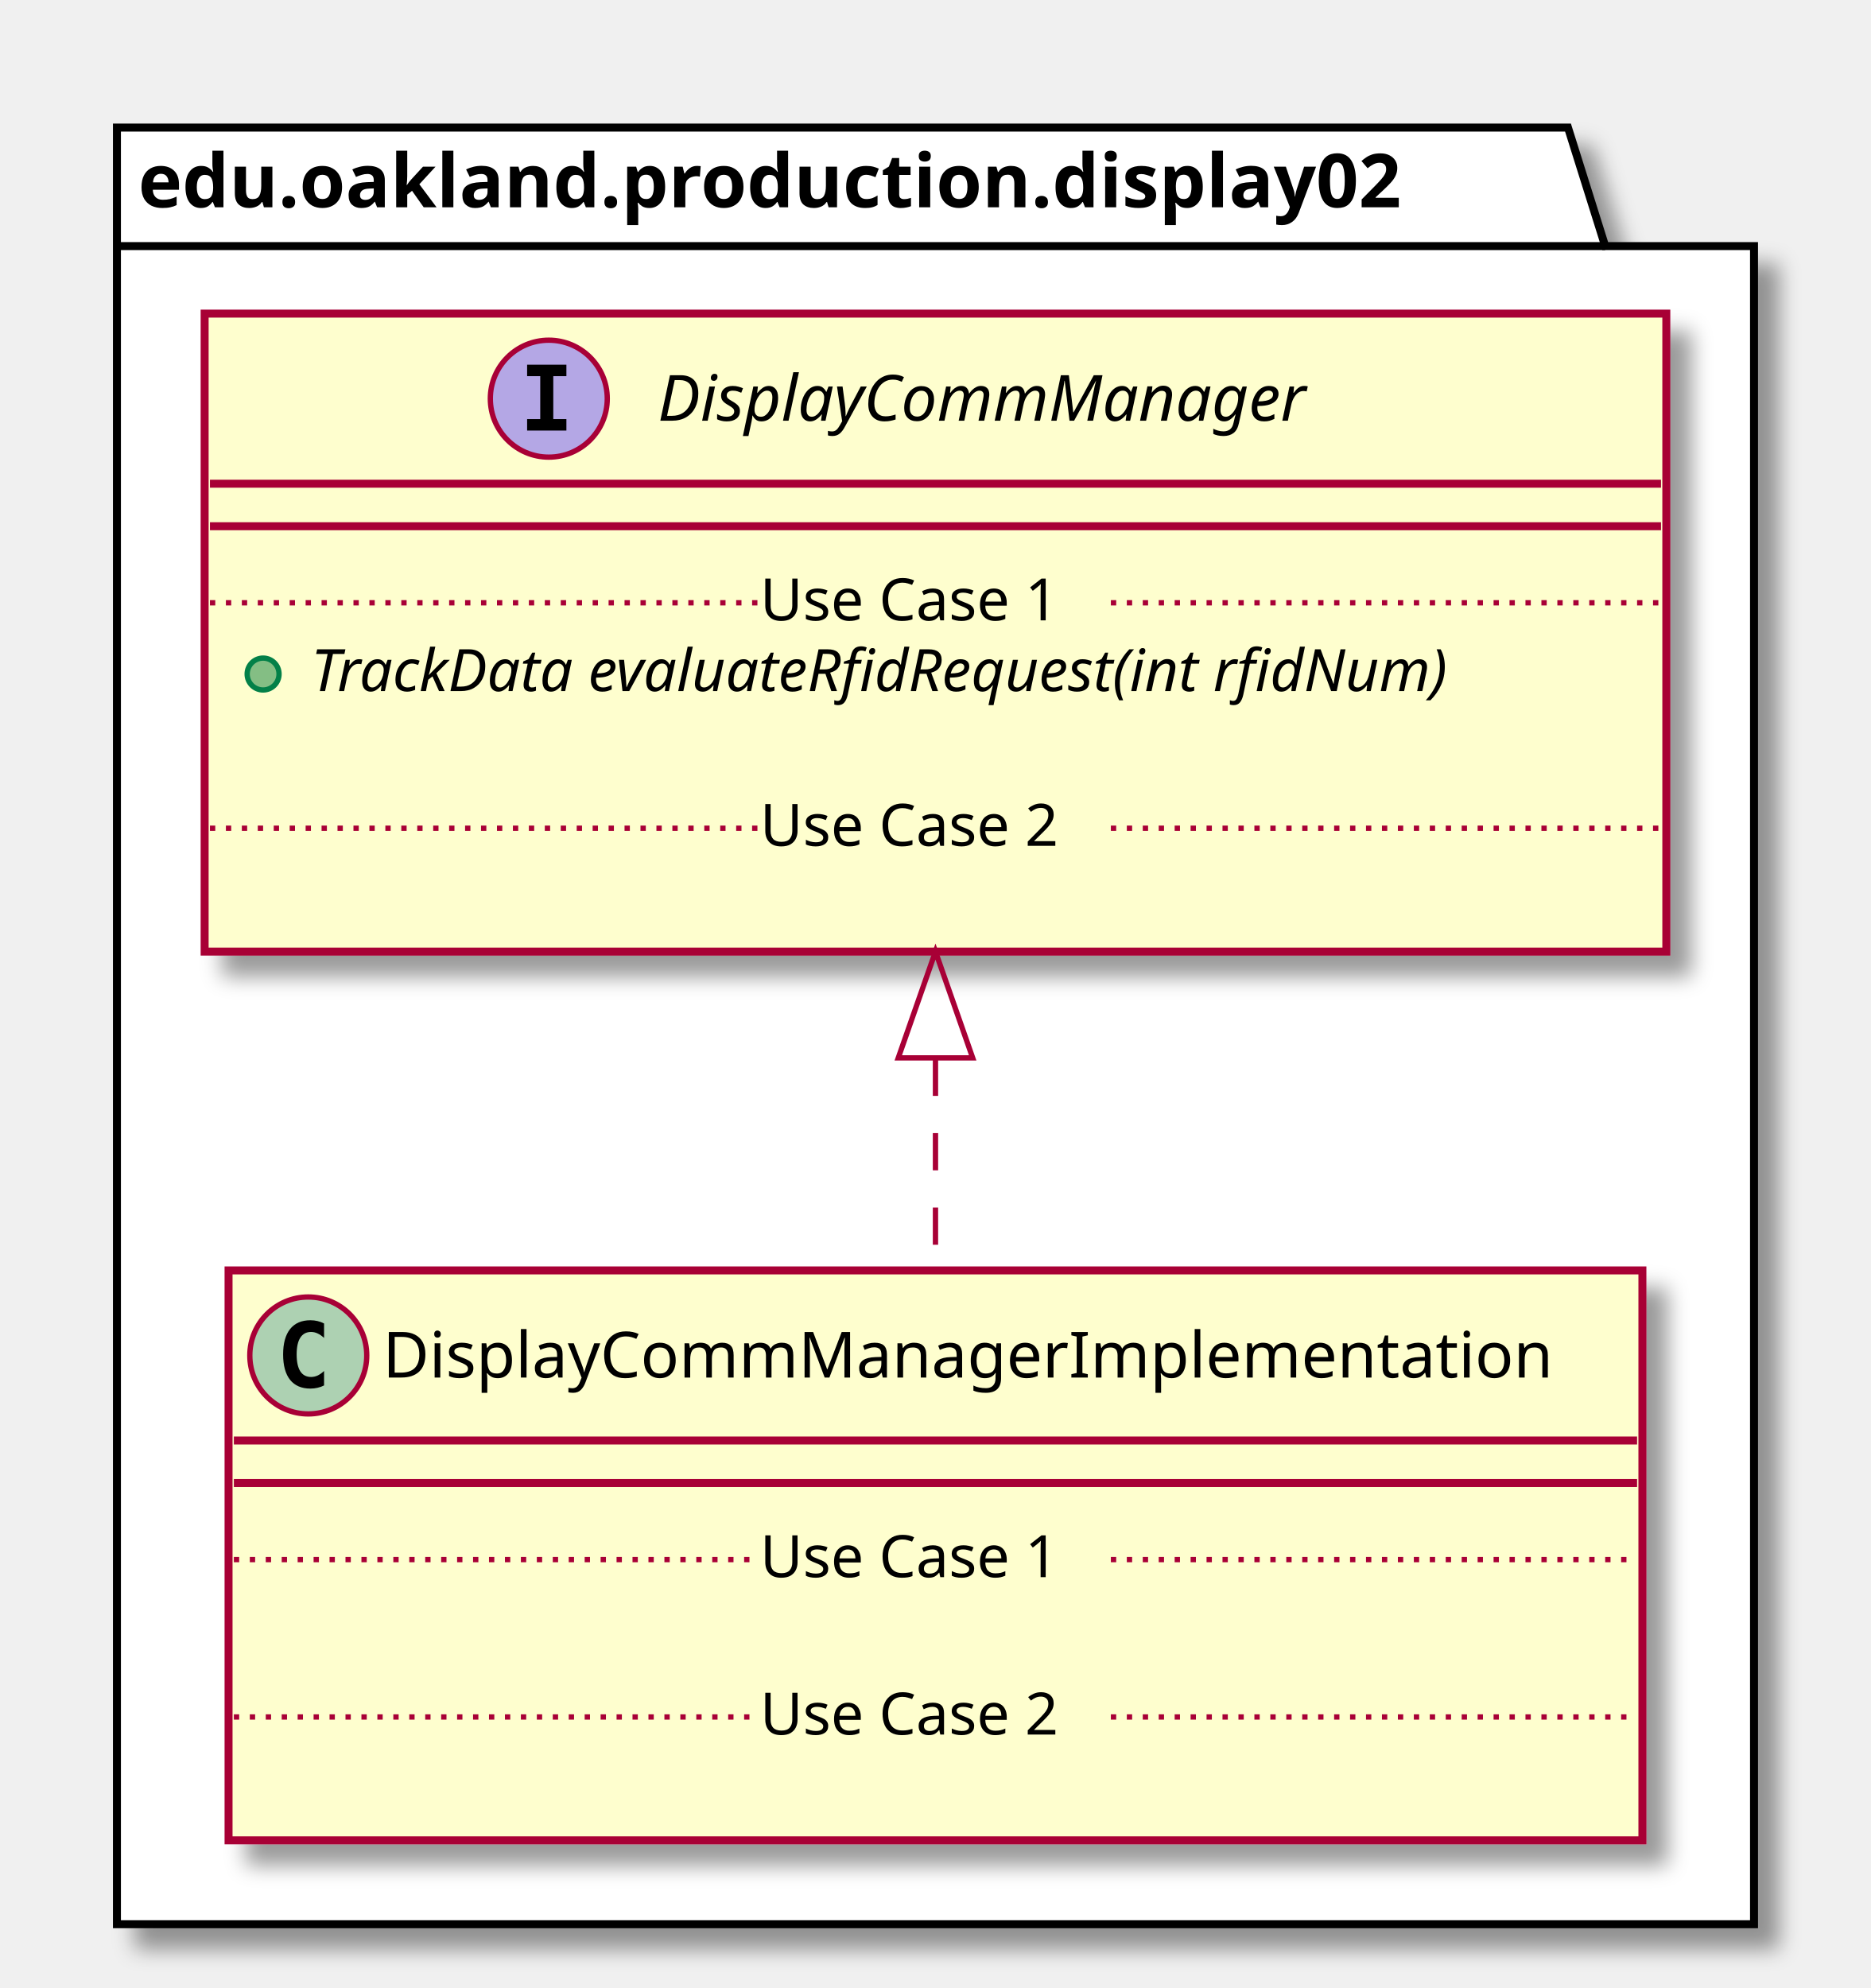
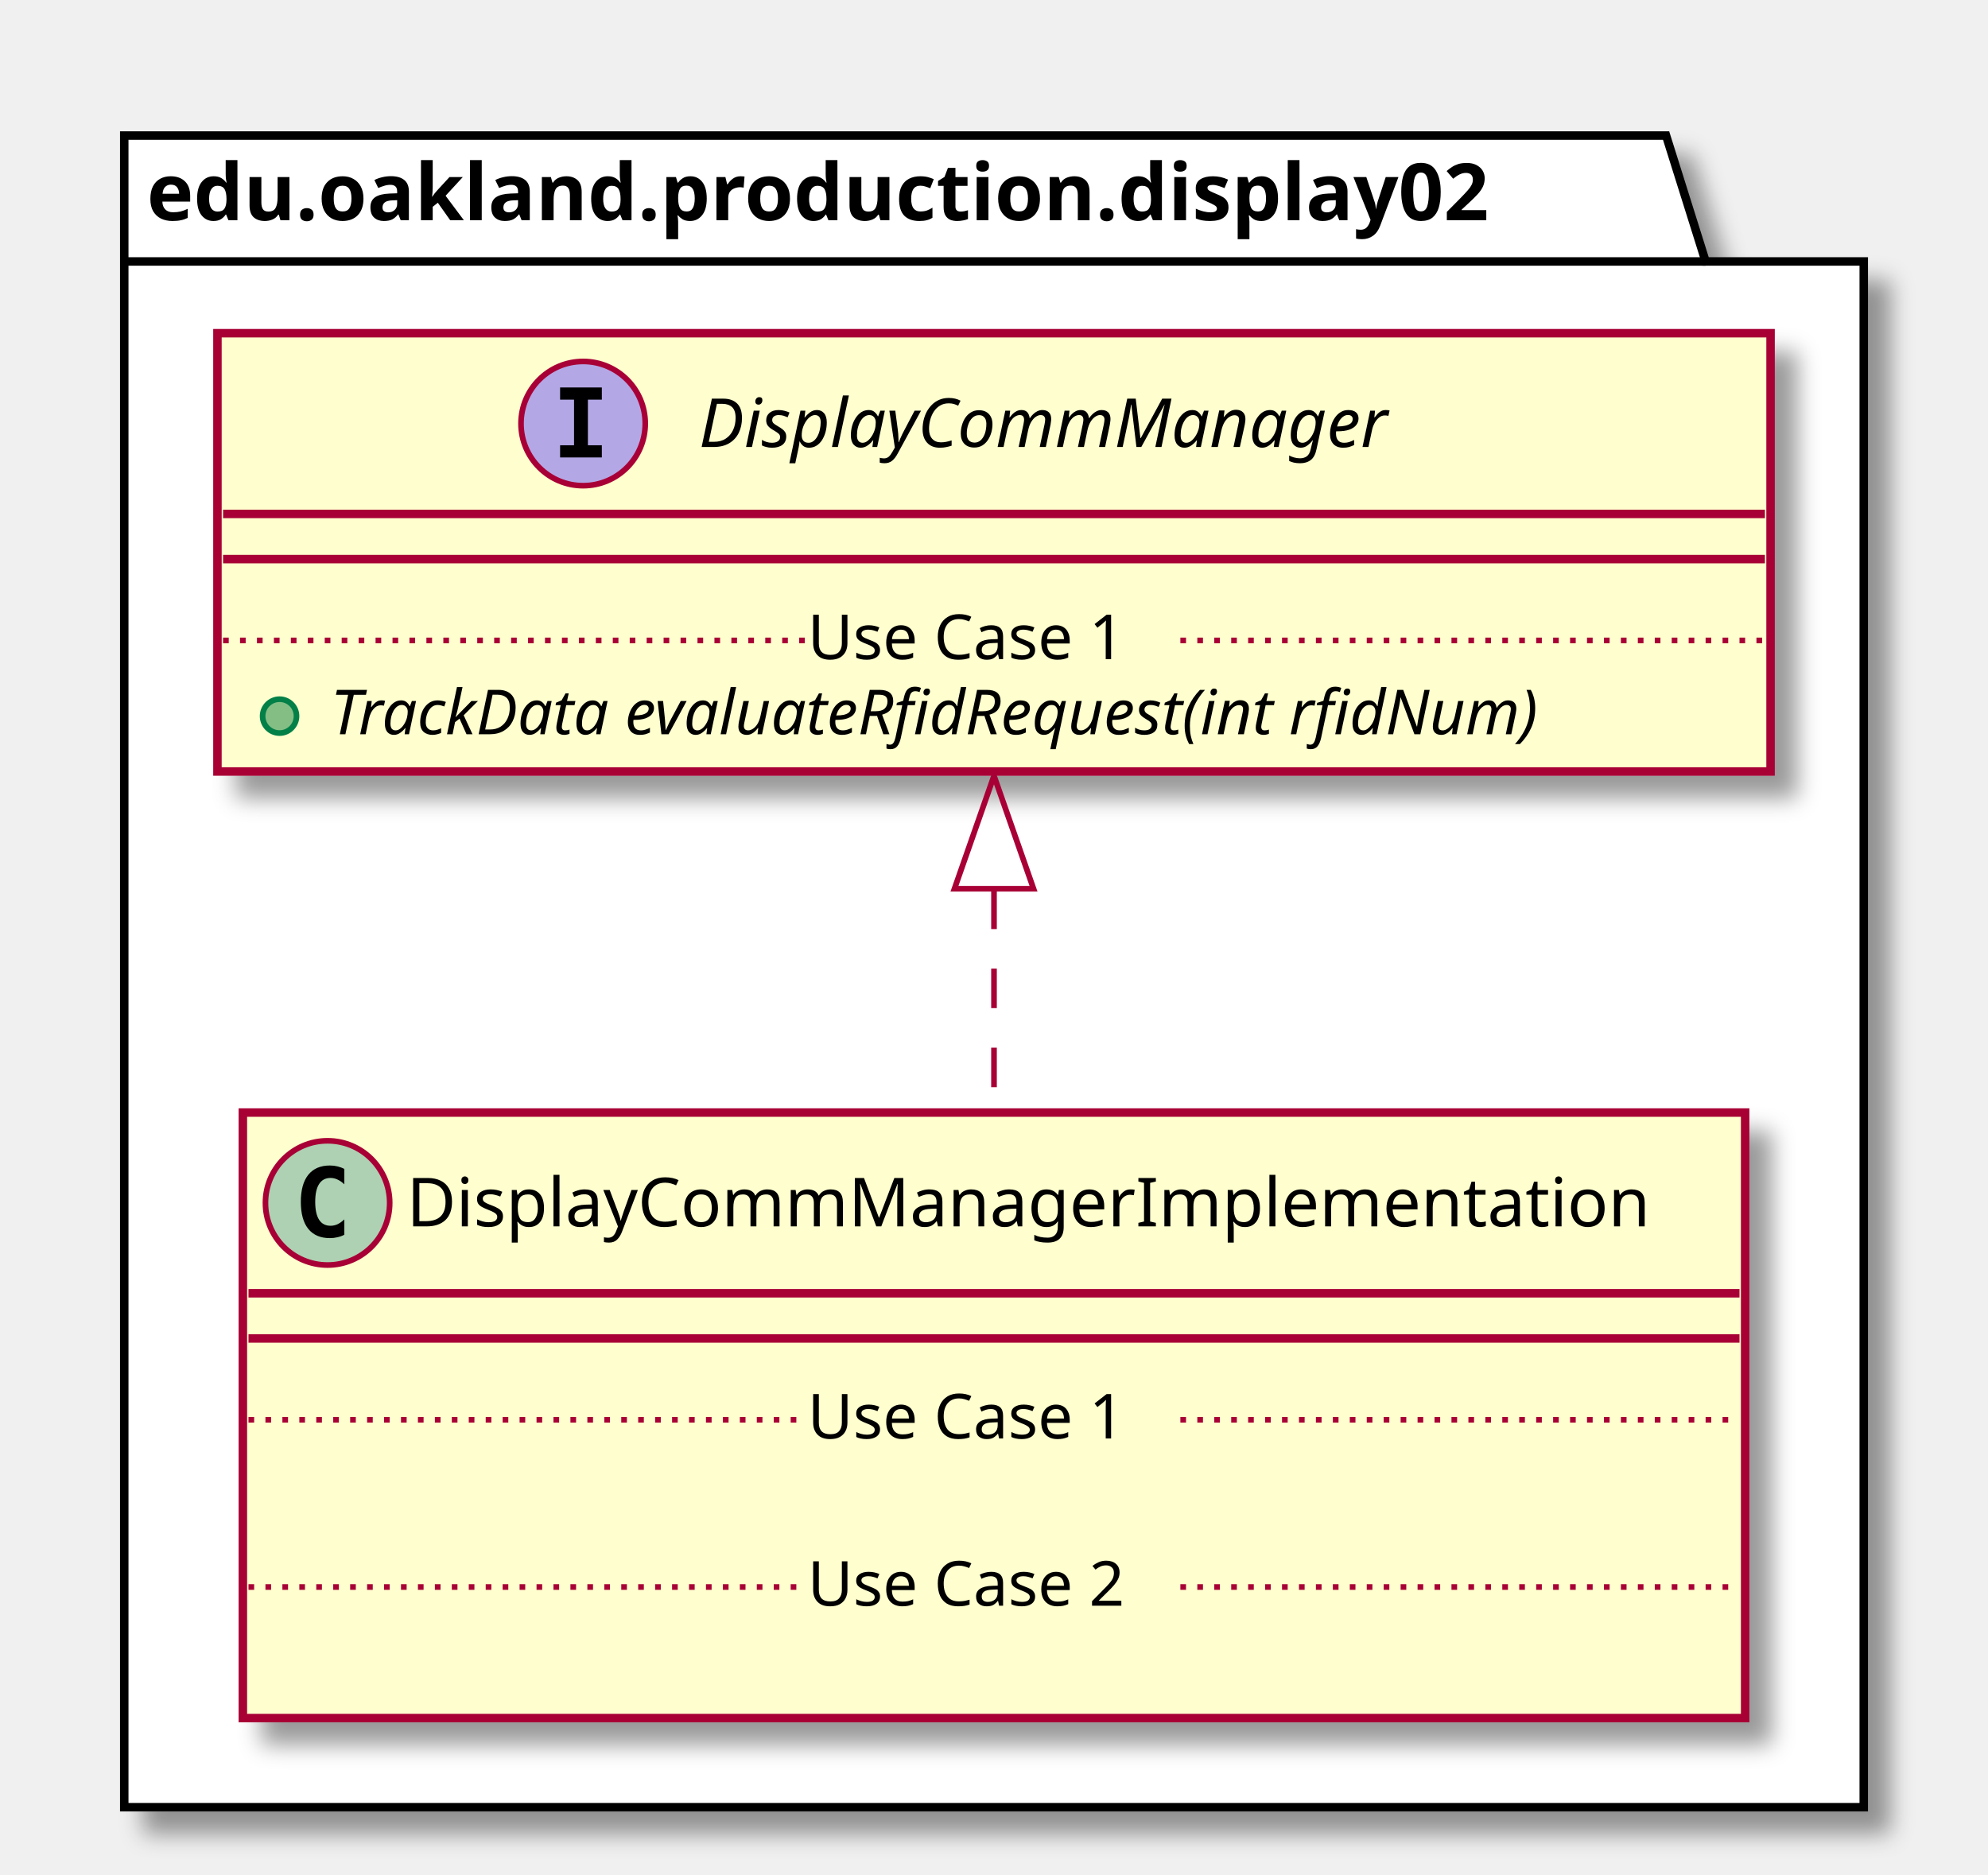
- <svg xmlns="http://www.w3.org/2000/svg" contentScriptType="application/ecmascript" contentStyleType="text/css" height="374px" preserveAspectRatio="none" style="width:352px;height:374px;" version="1.1" viewBox="0 0 352 374" width="352px" zoomAndPan="magnify">
+ <svg xmlns="http://www.w3.org/2000/svg" contentScriptType="application/ecmascript" contentStyleType="text/css" height="332px" preserveAspectRatio="none" style="width:352px;height:332px;" version="1.1" viewBox="0 0 352 332" width="352px" zoomAndPan="magnify">
  <defs>
-     <filter height="300%" id="f11eyrh6ypoy4v" width="300%" x="-1" y="-1">
+     <filter height="300%" id="f9dvvgepdxvdf" width="300%" x="-1" y="-1">
      <feGaussianBlur result="blurOut" stdDeviation="2.0" />
      <feColorMatrix in="blurOut" result="blurOut2" type="matrix" values="0 0 0 0 0 0 0 0 0 0 0 0 0 0 0 0 0 0 .4 0" />
      <feOffset dx="4.0" dy="4.0" in="blurOut2" result="blurOut3" />
      <feBlend in="SourceGraphic" in2="blurOut3" mode="normal" />
    </filter>
  </defs>
  <g>
-     <polygon fill="#FFFFFF" filter="url(#f11eyrh6ypoy4v)" points="22,24,295,24,302,46.297,330,46.297,330,362,22,362,22,24" style="stroke: #000000; stroke-width: 1.5;" />
+     <polygon fill="#FFFFFF" filter="url(#f9dvvgepdxvdf)" points="22,24,295,24,302,46.297,330,46.297,330,320,22,320,22,24" style="stroke: #000000; stroke-width: 1.5;" />
    <line style="stroke: #000000; stroke-width: 1.5;" x1="22" x2="302" y1="46.297" y2="46.297" />
    <text fill="#000000" font-family="sans-serif" font-size="14" font-weight="bold" lengthAdjust="spacingAndGlyphs" textLength="267" x="26" y="38.995">edu.oakland.production.display02</text>
-     <rect fill="#FEFECE" filter="url(#f11eyrh6ypoy4v)" height="107.219" id="DisplayCommManagerImplementation" style="stroke: #A80036; stroke-width: 1.5;" width="266" x="43" y="239" />
-     <ellipse cx="58" cy="255" fill="#ADD1B2" rx="11" ry="11" style="stroke: #A80036; stroke-width: 1.0;" />
-     <path d="M60.969,260.641 Q60.391,260.938 59.75,261.078 Q59.109,261.234 58.406,261.234 Q55.906,261.234 54.578,259.594 Q53.266,257.938 53.266,254.812 Q53.266,251.688 54.578,250.031 Q55.906,248.375 58.406,248.375 Q59.109,248.375 59.75,248.531 Q60.406,248.688 60.969,248.984 L60.969,251.703 Q60.344,251.125 59.75,250.859 Q59.156,250.578 58.531,250.578 Q57.188,250.578 56.5,251.656 Q55.812,252.719 55.812,254.812 Q55.812,256.906 56.5,257.984 Q57.188,259.047 58.531,259.047 Q59.156,259.047 59.75,258.781 Q60.344,258.5 60.969,257.922 L60.969,260.641 Z " />
-     <text fill="#000000" font-family="sans-serif" font-size="12" lengthAdjust="spacingAndGlyphs" textLength="234" x="72" y="259.154">DisplayCommManagerImplementation</text>
-     <line style="stroke: #A80036; stroke-width: 1.5;" x1="44" x2="308" y1="271" y2="271" />
-     <line style="stroke: #A80036; stroke-width: 1.5;" x1="44" x2="308" y1="279" y2="279" />
-     <text fill="#000000" font-family="sans-serif" font-size="11" lengthAdjust="spacingAndGlyphs" textLength="0" x="53" y="310.015" />
-     <line style="stroke: #A80036; stroke-width: 1.0; stroke-dasharray: 1.0,2.0;" x1="44" x2="143" y1="293.402" y2="293.402" />
-     <text fill="#000000" font-family="sans-serif" font-size="11" lengthAdjust="spacingAndGlyphs" textLength="66" x="143" y="296.71">Use Case 1</text>
-     <line style="stroke: #A80036; stroke-width: 1.0; stroke-dasharray: 1.0,2.0;" x1="209" x2="308" y1="293.402" y2="293.402" />
-     <text fill="#000000" font-family="sans-serif" font-size="11" lengthAdjust="spacingAndGlyphs" textLength="0" x="53" y="339.625" />
-     <line style="stroke: #A80036; stroke-width: 1.0; stroke-dasharray: 1.0,2.0;" x1="44" x2="143" y1="323.012" y2="323.012" />
-     <text fill="#000000" font-family="sans-serif" font-size="11" lengthAdjust="spacingAndGlyphs" textLength="66" x="143" y="326.32">Use Case 2</text>
-     <line style="stroke: #A80036; stroke-width: 1.0; stroke-dasharray: 1.0,2.0;" x1="209" x2="308" y1="323.012" y2="323.012" />
-     <rect fill="#FEFECE" filter="url(#f11eyrh6ypoy4v)" height="120.023" id="DisplayCommManager" style="stroke: #A80036; stroke-width: 1.5;" width="275" x="38.5" y="59" />
+     <rect fill="#FEFECE" filter="url(#f9dvvgepdxvdf)" height="107.219" id="DisplayCommManagerImplementation" style="stroke: #A80036; stroke-width: 1.5;" width="266" x="43" y="197" />
+     <ellipse cx="58" cy="213" fill="#ADD1B2" rx="11" ry="11" style="stroke: #A80036; stroke-width: 1.0;" />
+     <path d="M60.969,218.641 Q60.391,218.938 59.75,219.078 Q59.109,219.234 58.406,219.234 Q55.906,219.234 54.578,217.594 Q53.266,215.938 53.266,212.812 Q53.266,209.688 54.578,208.031 Q55.906,206.375 58.406,206.375 Q59.109,206.375 59.75,206.531 Q60.406,206.688 60.969,206.984 L60.969,209.703 Q60.344,209.125 59.75,208.859 Q59.156,208.578 58.531,208.578 Q57.188,208.578 56.5,209.656 Q55.812,210.719 55.812,212.812 Q55.812,214.906 56.5,215.984 Q57.188,217.047 58.531,217.047 Q59.156,217.047 59.75,216.781 Q60.344,216.5 60.969,215.922 L60.969,218.641 Z " />
+     <text fill="#000000" font-family="sans-serif" font-size="12" lengthAdjust="spacingAndGlyphs" textLength="234" x="72" y="217.154">DisplayCommManagerImplementation</text>
+     <line style="stroke: #A80036; stroke-width: 1.5;" x1="44" x2="308" y1="229" y2="229" />
+     <line style="stroke: #A80036; stroke-width: 1.5;" x1="44" x2="308" y1="237" y2="237" />
+     <text fill="#000000" font-family="sans-serif" font-size="11" lengthAdjust="spacingAndGlyphs" textLength="0" x="53" y="268.015" />
+     <line style="stroke: #A80036; stroke-width: 1.0; stroke-dasharray: 1.0,2.0;" x1="44" x2="143" y1="251.402" y2="251.402" />
+     <text fill="#000000" font-family="sans-serif" font-size="11" lengthAdjust="spacingAndGlyphs" textLength="66" x="143" y="254.71">Use Case 1</text>
+     <line style="stroke: #A80036; stroke-width: 1.0; stroke-dasharray: 1.0,2.0;" x1="209" x2="308" y1="251.402" y2="251.402" />
+     <text fill="#000000" font-family="sans-serif" font-size="11" lengthAdjust="spacingAndGlyphs" textLength="0" x="53" y="297.625" />
+     <line style="stroke: #A80036; stroke-width: 1.0; stroke-dasharray: 1.0,2.0;" x1="44" x2="143" y1="281.012" y2="281.012" />
+     <text fill="#000000" font-family="sans-serif" font-size="11" lengthAdjust="spacingAndGlyphs" textLength="66" x="143" y="284.32">Use Case 2</text>
+     <line style="stroke: #A80036; stroke-width: 1.0; stroke-dasharray: 1.0,2.0;" x1="209" x2="308" y1="281.012" y2="281.012" />
+     <rect fill="#FEFECE" filter="url(#f9dvvgepdxvdf)" height="77.609" id="DisplayCommManager" style="stroke: #A80036; stroke-width: 1.5;" width="275" x="38.5" y="59" />
    <ellipse cx="103.25" cy="75" fill="#B4A7E5" rx="11" ry="11" style="stroke: #A80036; stroke-width: 1.0;" />
    <path d="M99.172,70.766 L99.172,68.609 L106.562,68.609 L106.562,70.766 L104.094,70.766 L104.094,78.844 L106.562,78.844 L106.562,81 L99.172,81 L99.172,78.844 L101.641,78.844 L101.641,70.766 L99.172,70.766 Z " />
    <text fill="#000000" font-family="sans-serif" font-size="12" font-style="italic" lengthAdjust="spacingAndGlyphs" textLength="137" x="123.75" y="79.154">DisplayCommManager</text>
    <line style="stroke: #A80036; stroke-width: 1.5;" x1="39.5" x2="312.5" y1="91" y2="91" />
    <line style="stroke: #A80036; stroke-width: 1.5;" x1="39.5" x2="312.5" y1="99" y2="99" />
    <ellipse cx="49.5" cy="126.805" fill="#84BE84" rx="3" ry="3" style="stroke: #038048; stroke-width: 1.0;" />
    <text fill="#000000" font-family="sans-serif" font-size="11" font-style="italic" lengthAdjust="spacingAndGlyphs" textLength="249" x="58.5" y="130.015">TrackData evaluateRfidRequest(int rfidNum)</text>
-     <text fill="#000000" font-family="sans-serif" font-size="11" lengthAdjust="spacingAndGlyphs" textLength="0" x="62.5" y="142.82" />
    <line style="stroke: #A80036; stroke-width: 1.0; stroke-dasharray: 1.0,2.0;" x1="39.5" x2="143" y1="113.402" y2="113.402" />
    <text fill="#000000" font-family="sans-serif" font-size="11" lengthAdjust="spacingAndGlyphs" textLength="66" x="143" y="116.71">Use Case 1</text>
    <line style="stroke: #A80036; stroke-width: 1.0; stroke-dasharray: 1.0,2.0;" x1="209" x2="312.5" y1="113.402" y2="113.402" />
-     <text fill="#000000" font-family="sans-serif" font-size="11" lengthAdjust="spacingAndGlyphs" textLength="0" x="48.5" y="172.429" />
-     <line style="stroke: #A80036; stroke-width: 1.0; stroke-dasharray: 1.0,2.0;" x1="39.5" x2="143" y1="155.816" y2="155.816" />
-     <text fill="#000000" font-family="sans-serif" font-size="11" lengthAdjust="spacingAndGlyphs" textLength="66" x="143" y="159.125">Use Case 2</text>
-     <line style="stroke: #A80036; stroke-width: 1.0; stroke-dasharray: 1.0,2.0;" x1="209" x2="312.5" y1="155.816" y2="155.816" />
-     <path d="M176,199.17 C176,212.66 176,226.38 176,238.97 " fill="none" id="DisplayCommManager&lt;-DisplayCommManagerImplementation" style="stroke: #A80036; stroke-width: 1.0; stroke-dasharray: 7.0,7.0;" />
-     <polygon fill="none" points="169,199.02,176,179.02,183,199.02,169,199.02" style="stroke: #A80036; stroke-width: 1.0;" />
+     <path d="M176,157.51 C176,170.43 176,184.05 176,196.72 " fill="none" id="DisplayCommManager&lt;-DisplayCommManagerImplementation" style="stroke: #A80036; stroke-width: 1.0; stroke-dasharray: 7.0,7.0;" />
+     <polygon fill="none" points="169,157.37,176,137.37,183,157.37,169,157.37" style="stroke: #A80036; stroke-width: 1.0;" />
  </g>
</svg>
